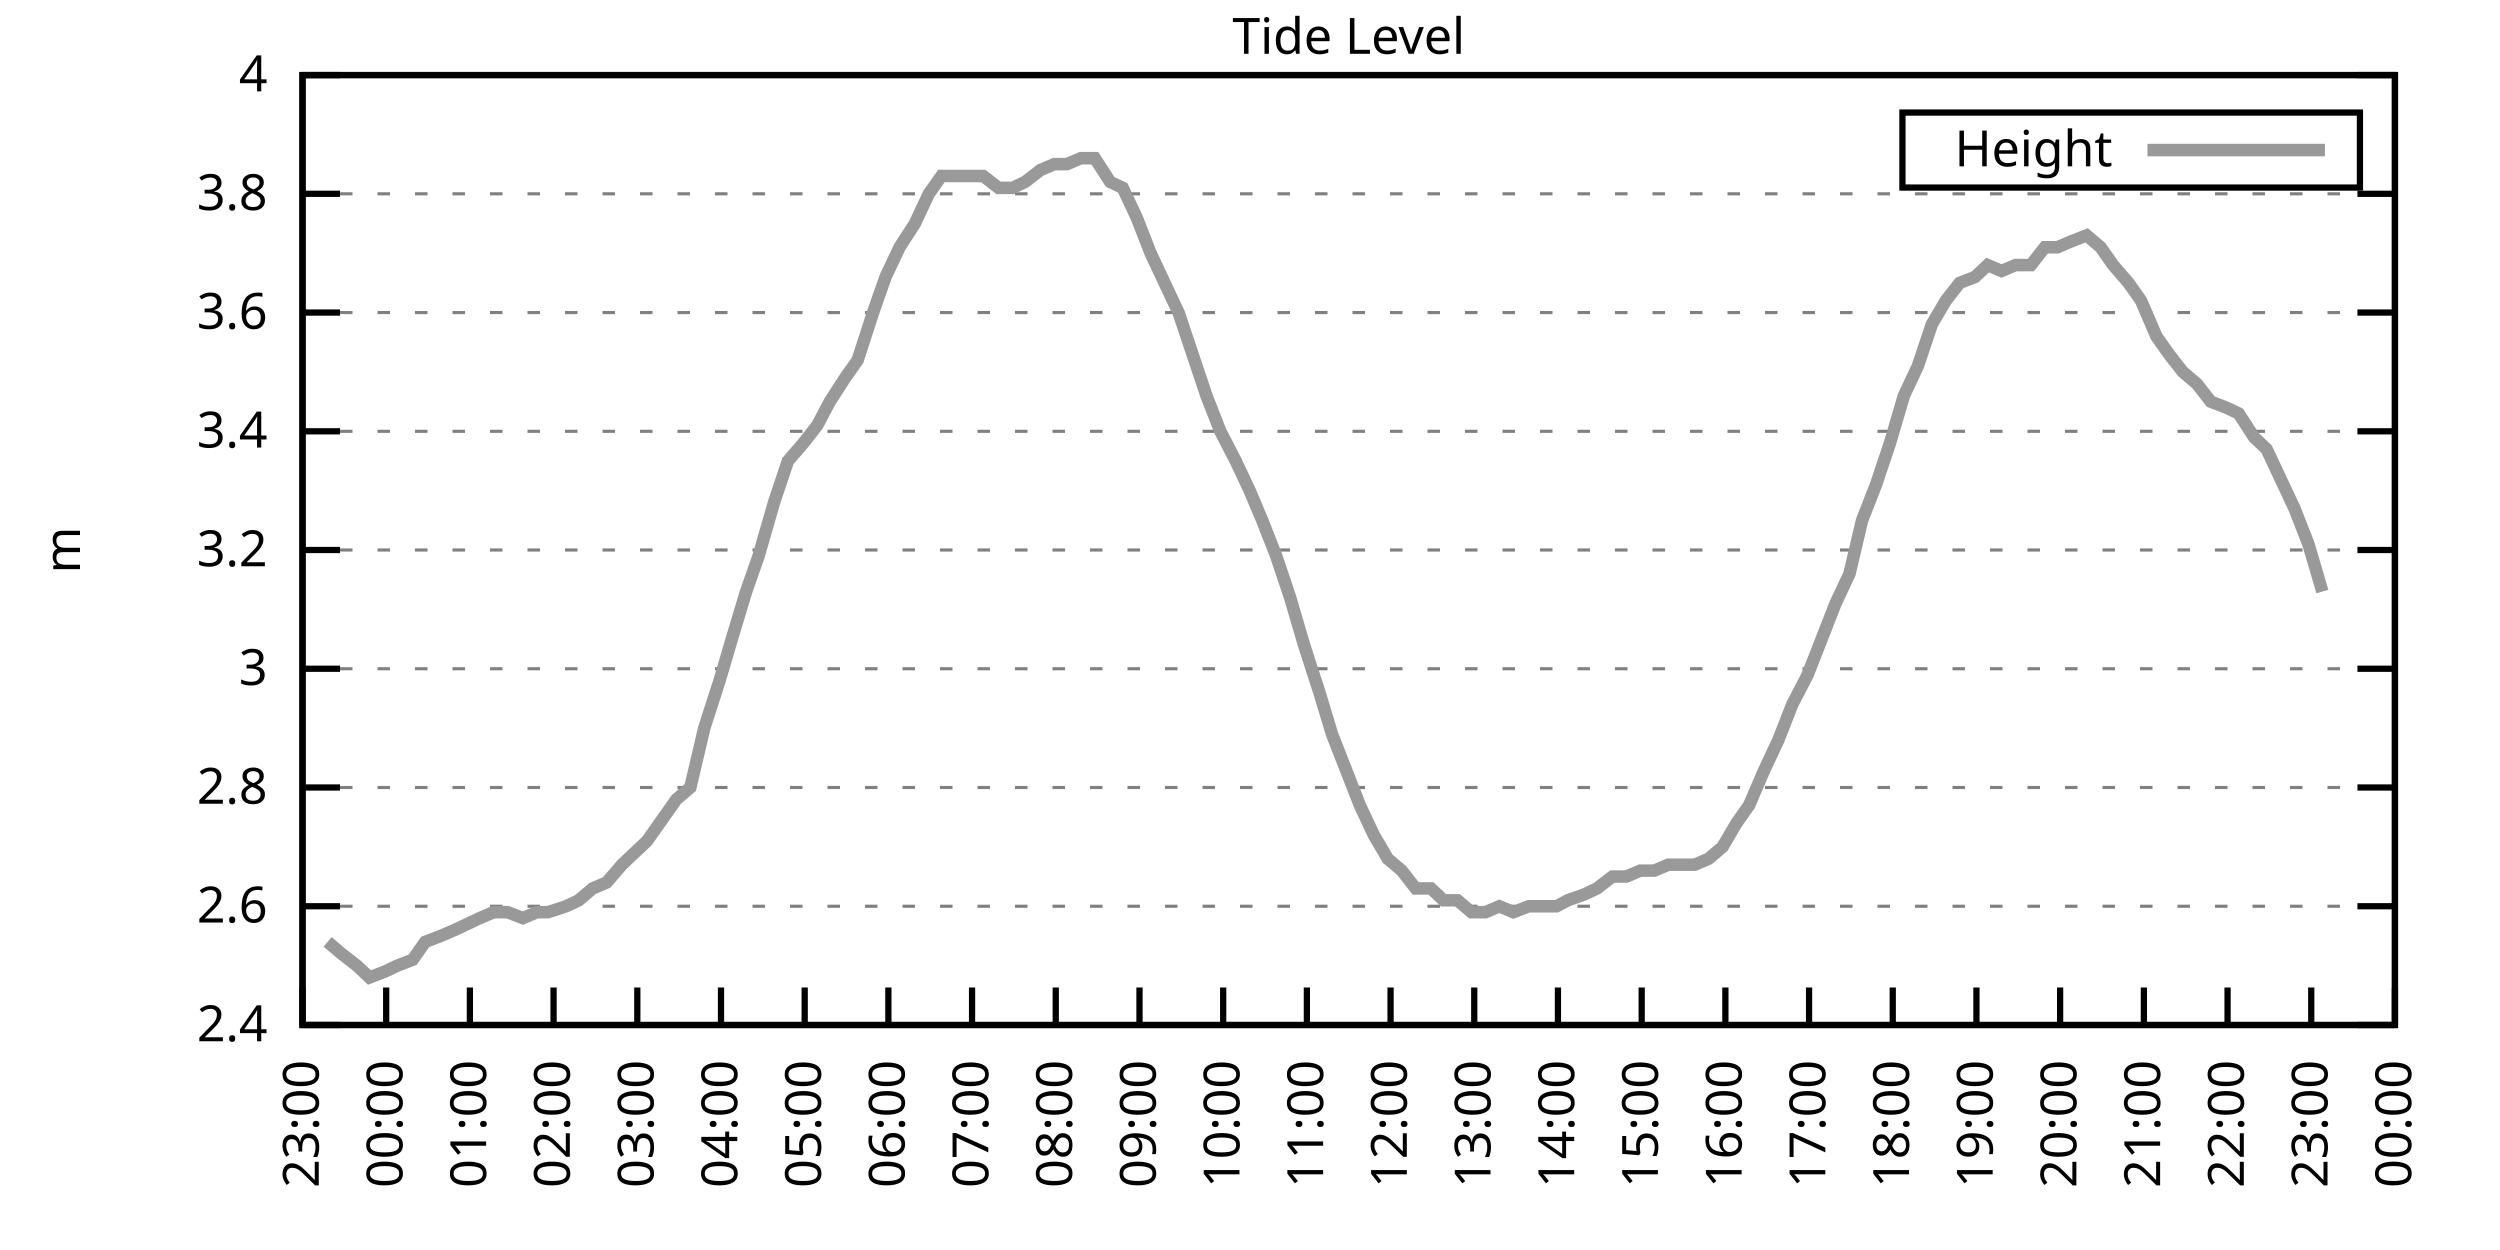
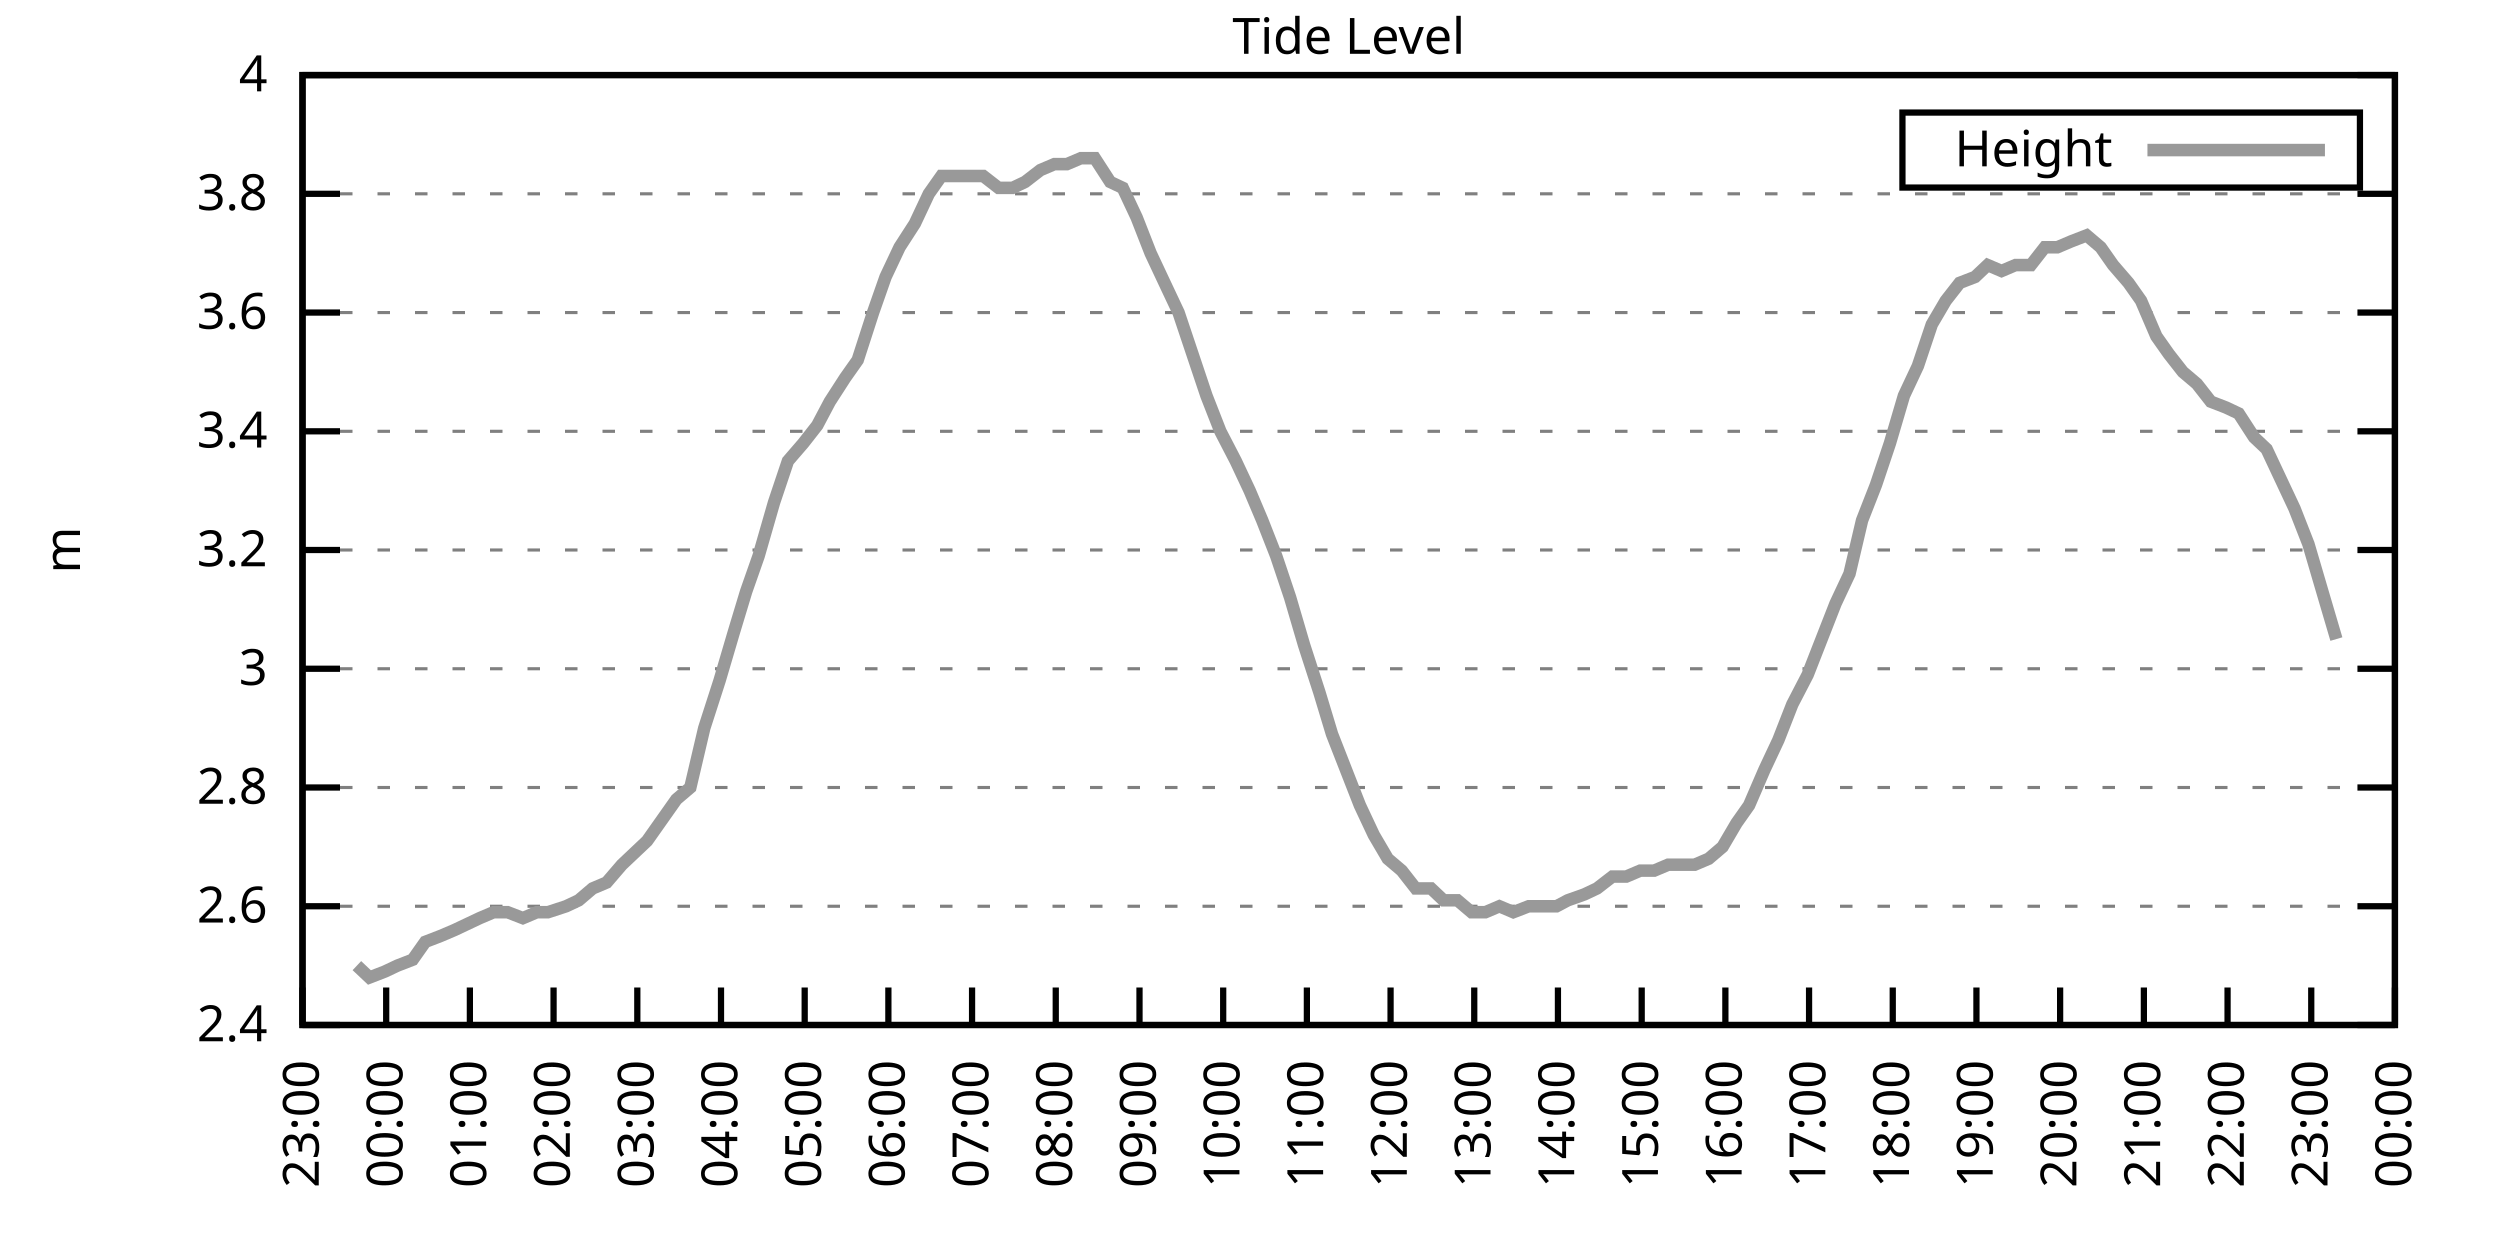
<svg xmlns="http://www.w3.org/2000/svg" xmlns:xlink="http://www.w3.org/1999/xlink" width="400" height="200" viewBox="0 0 400 200">
  <g id="gnuplot_canvas">
    <rect x="0" y="0" width="400" height="200" fill="none" />
    <defs>
      <circle id="gpDot" r="0.5" stroke-width="0.5" stroke="currentColor" />
      <path id="gpPt0" stroke-width="0.333" stroke="currentColor" d="M-1,0 h2 M0,-1 v2" />
      <path id="gpPt1" stroke-width="0.333" stroke="currentColor" d="M-1,-1 L1,1 M1,-1 L-1,1" />
      <path id="gpPt2" stroke-width="0.333" stroke="currentColor" d="M-1,0 L1,0 M0,-1 L0,1 M-1,-1 L1,1 M-1,1 L1,-1" />
      <rect id="gpPt3" stroke-width="0.333" stroke="currentColor" x="-1" y="-1" width="2" height="2" />
      <rect id="gpPt4" stroke-width="0.333" stroke="currentColor" fill="currentColor" x="-1" y="-1" width="2" height="2" />
      <circle id="gpPt5" stroke-width="0.333" stroke="currentColor" cx="0" cy="0" r="1" />
      <use xlink:href="#gpPt5" id="gpPt6" fill="currentColor" stroke="none" />
      <path id="gpPt7" stroke-width="0.333" stroke="currentColor" d="M0,-1.33 L-1.33,0.67 L1.33,0.67 z" />
      <use xlink:href="#gpPt7" id="gpPt8" fill="currentColor" stroke="none" />
      <use xlink:href="#gpPt7" id="gpPt9" stroke="currentColor" transform="rotate(180)" />
      <use xlink:href="#gpPt9" id="gpPt10" fill="currentColor" stroke="none" />
      <use xlink:href="#gpPt3" id="gpPt11" stroke="currentColor" transform="rotate(45)" />
      <use xlink:href="#gpPt11" id="gpPt12" fill="currentColor" stroke="none" />
      <path id="gpPt13" stroke-width="0.333" stroke="currentColor" d="M0,1.330 L1.265,0.411 L0.782,-1.067 L-0.782,-1.076 L-1.265,0.411 z" />
      <use xlink:href="#gpPt13" id="gpPt14" fill="currentColor" stroke="none" />
      <filter id="textbox" filterUnits="objectBoundingBox" x="0" y="0" height="1" width="1">
        <feFlood flood-color="white" flood-opacity="1" result="bgnd" />
        <feComposite in="SourceGraphic" in2="bgnd" operator="atop" />
      </filter>
      <filter id="greybox" filterUnits="objectBoundingBox" x="0" y="0" height="1" width="1">
        <feFlood flood-color="lightgrey" flood-opacity="1" result="grey" />
        <feComposite in="SourceGraphic" in2="grey" operator="atop" />
      </filter>
    </defs>
    <g fill="none" color="white" stroke="currentColor" stroke-width="1.00" stroke-linecap="butt" stroke-linejoin="miter">
</g>
    <g fill="none" color="black" stroke="currentColor" stroke-width="1.00" stroke-linecap="butt" stroke-linejoin="miter">
      <g stroke="none" shape-rendering="crispEdges">
        <polygon fill="rgb(255, 255, 255)" points="48.40,164.00 383.18,164.00 383.18,12.02 48.40,12.02 " />
      </g>
    </g>
    <g fill="none" color="black" stroke="currentColor" stroke-width="1.00" stroke-linecap="butt" stroke-linejoin="miter">
</g>
    <g fill="none" color="black" stroke="black" stroke-width="0.50" stroke-linecap="butt" stroke-linejoin="miter">
</g>
    <g fill="none" color="gray" stroke="currentColor" stroke-width="0.50" stroke-linecap="butt" stroke-linejoin="miter">
      <path stroke="gray" stroke-dasharray="2,4" class="gridline" d="M48.40,164.00 L383.19,164.00  " />
    </g>
    <g fill="none" color="gray" stroke="gray" stroke-width="1.00" stroke-linecap="butt" stroke-linejoin="miter">
</g>
    <g fill="none" color="black" stroke="currentColor" stroke-width="1.00" stroke-linecap="butt" stroke-linejoin="miter">
      <path stroke="black" d="M48.40,164.00 L54.40,164.00 M383.19,164.00 L377.19,164.00  " />
      <g transform="translate(42.80,166.60)" stroke="none" fill="black" font-family="Sans" font-size="8.00" text-anchor="end">
        <text>
          <tspan font-family="Sans"> 2.4</tspan>
        </text>
      </g>
    </g>
    <g fill="none" color="black" stroke="currentColor" stroke-width="1.00" stroke-linecap="butt" stroke-linejoin="miter">
</g>
    <g fill="none" color="black" stroke="black" stroke-width="0.50" stroke-linecap="butt" stroke-linejoin="miter">
</g>
    <g fill="none" color="gray" stroke="currentColor" stroke-width="0.50" stroke-linecap="butt" stroke-linejoin="miter">
      <path stroke="gray" stroke-dasharray="2,4" class="gridline" d="M48.40,145.00 L383.19,145.00  " />
    </g>
    <g fill="none" color="gray" stroke="gray" stroke-width="1.00" stroke-linecap="butt" stroke-linejoin="miter">
</g>
    <g fill="none" color="black" stroke="currentColor" stroke-width="1.00" stroke-linecap="butt" stroke-linejoin="miter">
      <path stroke="black" d="M48.40,145.00 L54.40,145.00 M383.19,145.00 L377.19,145.00  " />
      <g transform="translate(42.80,147.60)" stroke="none" fill="black" font-family="Sans" font-size="8.00" text-anchor="end">
        <text>
          <tspan font-family="Sans"> 2.6</tspan>
        </text>
      </g>
    </g>
    <g fill="none" color="black" stroke="currentColor" stroke-width="1.00" stroke-linecap="butt" stroke-linejoin="miter">
</g>
    <g fill="none" color="black" stroke="black" stroke-width="0.50" stroke-linecap="butt" stroke-linejoin="miter">
</g>
    <g fill="none" color="gray" stroke="currentColor" stroke-width="0.50" stroke-linecap="butt" stroke-linejoin="miter">
      <path stroke="gray" stroke-dasharray="2,4" class="gridline" d="M48.40,126.00 L383.19,126.00  " />
    </g>
    <g fill="none" color="gray" stroke="gray" stroke-width="1.00" stroke-linecap="butt" stroke-linejoin="miter">
</g>
    <g fill="none" color="black" stroke="currentColor" stroke-width="1.00" stroke-linecap="butt" stroke-linejoin="miter">
      <path stroke="black" d="M48.40,126.00 L54.40,126.00 M383.19,126.00 L377.19,126.00  " />
      <g transform="translate(42.80,128.60)" stroke="none" fill="black" font-family="Sans" font-size="8.00" text-anchor="end">
        <text>
          <tspan font-family="Sans"> 2.8</tspan>
        </text>
      </g>
    </g>
    <g fill="none" color="black" stroke="currentColor" stroke-width="1.00" stroke-linecap="butt" stroke-linejoin="miter">
</g>
    <g fill="none" color="black" stroke="black" stroke-width="0.50" stroke-linecap="butt" stroke-linejoin="miter">
</g>
    <g fill="none" color="gray" stroke="currentColor" stroke-width="0.50" stroke-linecap="butt" stroke-linejoin="miter">
      <path stroke="gray" stroke-dasharray="2,4" class="gridline" d="M48.40,107.00 L383.19,107.00  " />
    </g>
    <g fill="none" color="gray" stroke="gray" stroke-width="1.00" stroke-linecap="butt" stroke-linejoin="miter">
</g>
    <g fill="none" color="black" stroke="currentColor" stroke-width="1.00" stroke-linecap="butt" stroke-linejoin="miter">
      <path stroke="black" d="M48.40,107.00 L54.40,107.00 M383.19,107.00 L377.19,107.00  " />
      <g transform="translate(42.80,109.60)" stroke="none" fill="black" font-family="Sans" font-size="8.00" text-anchor="end">
        <text>
          <tspan font-family="Sans"> 3</tspan>
        </text>
      </g>
    </g>
    <g fill="none" color="black" stroke="currentColor" stroke-width="1.00" stroke-linecap="butt" stroke-linejoin="miter">
</g>
    <g fill="none" color="black" stroke="black" stroke-width="0.50" stroke-linecap="butt" stroke-linejoin="miter">
</g>
    <g fill="none" color="gray" stroke="currentColor" stroke-width="0.50" stroke-linecap="butt" stroke-linejoin="miter">
      <path stroke="gray" stroke-dasharray="2,4" class="gridline" d="M48.40,88.00 L383.19,88.00  " />
    </g>
    <g fill="none" color="gray" stroke="gray" stroke-width="1.00" stroke-linecap="butt" stroke-linejoin="miter">
</g>
    <g fill="none" color="black" stroke="currentColor" stroke-width="1.00" stroke-linecap="butt" stroke-linejoin="miter">
      <path stroke="black" d="M48.40,88.00 L54.40,88.00 M383.19,88.00 L377.19,88.00  " />
      <g transform="translate(42.80,90.60)" stroke="none" fill="black" font-family="Sans" font-size="8.00" text-anchor="end">
        <text>
          <tspan font-family="Sans"> 3.2</tspan>
        </text>
      </g>
    </g>
    <g fill="none" color="black" stroke="currentColor" stroke-width="1.00" stroke-linecap="butt" stroke-linejoin="miter">
</g>
    <g fill="none" color="black" stroke="black" stroke-width="0.50" stroke-linecap="butt" stroke-linejoin="miter">
</g>
    <g fill="none" color="gray" stroke="currentColor" stroke-width="0.50" stroke-linecap="butt" stroke-linejoin="miter">
      <path stroke="gray" stroke-dasharray="2,4" class="gridline" d="M48.40,69.01 L383.19,69.01  " />
    </g>
    <g fill="none" color="gray" stroke="gray" stroke-width="1.00" stroke-linecap="butt" stroke-linejoin="miter">
</g>
    <g fill="none" color="black" stroke="currentColor" stroke-width="1.00" stroke-linecap="butt" stroke-linejoin="miter">
      <path stroke="black" d="M48.40,69.01 L54.40,69.01 M383.19,69.01 L377.19,69.01  " />
      <g transform="translate(42.80,71.61)" stroke="none" fill="black" font-family="Sans" font-size="8.00" text-anchor="end">
        <text>
          <tspan font-family="Sans"> 3.4</tspan>
        </text>
      </g>
    </g>
    <g fill="none" color="black" stroke="currentColor" stroke-width="1.00" stroke-linecap="butt" stroke-linejoin="miter">
</g>
    <g fill="none" color="black" stroke="black" stroke-width="0.50" stroke-linecap="butt" stroke-linejoin="miter">
</g>
    <g fill="none" color="gray" stroke="currentColor" stroke-width="0.50" stroke-linecap="butt" stroke-linejoin="miter">
      <path stroke="gray" stroke-dasharray="2,4" class="gridline" d="M48.40,50.01 L383.19,50.01  " />
    </g>
    <g fill="none" color="gray" stroke="gray" stroke-width="1.00" stroke-linecap="butt" stroke-linejoin="miter">
</g>
    <g fill="none" color="black" stroke="currentColor" stroke-width="1.00" stroke-linecap="butt" stroke-linejoin="miter">
      <path stroke="black" d="M48.40,50.01 L54.40,50.01 M383.19,50.01 L377.19,50.01  " />
      <g transform="translate(42.80,52.61)" stroke="none" fill="black" font-family="Sans" font-size="8.00" text-anchor="end">
        <text>
          <tspan font-family="Sans"> 3.6</tspan>
        </text>
      </g>
    </g>
    <g fill="none" color="black" stroke="currentColor" stroke-width="1.00" stroke-linecap="butt" stroke-linejoin="miter">
</g>
    <g fill="none" color="black" stroke="black" stroke-width="0.50" stroke-linecap="butt" stroke-linejoin="miter">
</g>
    <g fill="none" color="gray" stroke="currentColor" stroke-width="0.50" stroke-linecap="butt" stroke-linejoin="miter">
      <path stroke="gray" stroke-dasharray="2,4" class="gridline" d="M48.40,31.01 L383.19,31.01  " />
    </g>
    <g fill="none" color="gray" stroke="gray" stroke-width="1.00" stroke-linecap="butt" stroke-linejoin="miter">
</g>
    <g fill="none" color="black" stroke="currentColor" stroke-width="1.00" stroke-linecap="butt" stroke-linejoin="miter">
      <path stroke="black" d="M48.40,31.01 L54.40,31.01 M383.19,31.01 L377.19,31.01  " />
      <g transform="translate(42.80,33.61)" stroke="none" fill="black" font-family="Sans" font-size="8.00" text-anchor="end">
        <text>
          <tspan font-family="Sans"> 3.8</tspan>
        </text>
      </g>
    </g>
    <g fill="none" color="black" stroke="currentColor" stroke-width="1.00" stroke-linecap="butt" stroke-linejoin="miter">
</g>
    <g fill="none" color="black" stroke="black" stroke-width="0.50" stroke-linecap="butt" stroke-linejoin="miter">
</g>
    <g fill="none" color="gray" stroke="currentColor" stroke-width="0.50" stroke-linecap="butt" stroke-linejoin="miter">
      <path stroke="gray" stroke-dasharray="2,4" class="gridline" d="M48.40,12.01 L383.19,12.01  " />
    </g>
    <g fill="none" color="gray" stroke="gray" stroke-width="1.00" stroke-linecap="butt" stroke-linejoin="miter">
</g>
    <g fill="none" color="black" stroke="currentColor" stroke-width="1.00" stroke-linecap="butt" stroke-linejoin="miter">
      <path stroke="black" d="M48.40,12.01 L54.40,12.01 M383.19,12.01 L377.19,12.01  " />
      <g transform="translate(42.80,14.61)" stroke="none" fill="black" font-family="Sans" font-size="8.00" text-anchor="end">
        <text>
          <tspan font-family="Sans"> 4</tspan>
        </text>
      </g>
    </g>
    <g fill="none" color="black" stroke="currentColor" stroke-width="1.00" stroke-linecap="butt" stroke-linejoin="miter">
      <path stroke="black" d="M48.40,164.00 L48.40,158.00  " />
      <g transform="translate(51.00,169.60) rotate(270.00)" stroke="none" fill="black" font-family="Sans" font-size="8.00" text-anchor="end">
        <text>
          <tspan font-family="Sans">23:00</tspan>
        </text>
      </g>
    </g>
    <g fill="none" color="black" stroke="currentColor" stroke-width="1.00" stroke-linecap="butt" stroke-linejoin="miter">
      <path stroke="black" d="M61.79,164.00 L61.79,158.00  " />
      <g transform="translate(64.39,169.60) rotate(270.00)" stroke="none" fill="black" font-family="Sans" font-size="8.00" text-anchor="end">
        <text>
          <tspan font-family="Sans">00:00</tspan>
        </text>
      </g>
    </g>
    <g fill="none" color="black" stroke="currentColor" stroke-width="1.00" stroke-linecap="butt" stroke-linejoin="miter">
      <path stroke="black" d="M75.18,164.00 L75.18,158.00  " />
      <g transform="translate(77.78,169.60) rotate(270.00)" stroke="none" fill="black" font-family="Sans" font-size="8.00" text-anchor="end">
        <text>
          <tspan font-family="Sans">01:00</tspan>
        </text>
      </g>
    </g>
    <g fill="none" color="black" stroke="currentColor" stroke-width="1.00" stroke-linecap="butt" stroke-linejoin="miter">
      <path stroke="black" d="M88.57,164.00 L88.57,158.00  " />
      <g transform="translate(91.17,169.60) rotate(270.00)" stroke="none" fill="black" font-family="Sans" font-size="8.00" text-anchor="end">
        <text>
          <tspan font-family="Sans">02:00</tspan>
        </text>
      </g>
    </g>
    <g fill="none" color="black" stroke="currentColor" stroke-width="1.00" stroke-linecap="butt" stroke-linejoin="miter">
      <path stroke="black" d="M101.97,164.00 L101.97,158.00  " />
      <g transform="translate(104.57,169.60) rotate(270.00)" stroke="none" fill="black" font-family="Sans" font-size="8.00" text-anchor="end">
        <text>
          <tspan font-family="Sans">03:00</tspan>
        </text>
      </g>
    </g>
    <g fill="none" color="black" stroke="currentColor" stroke-width="1.00" stroke-linecap="butt" stroke-linejoin="miter">
      <path stroke="black" d="M115.36,164.00 L115.36,158.00  " />
      <g transform="translate(117.96,169.60) rotate(270.00)" stroke="none" fill="black" font-family="Sans" font-size="8.00" text-anchor="end">
        <text>
          <tspan font-family="Sans">04:00</tspan>
        </text>
      </g>
    </g>
    <g fill="none" color="black" stroke="currentColor" stroke-width="1.00" stroke-linecap="butt" stroke-linejoin="miter">
      <path stroke="black" d="M128.75,164.00 L128.75,158.00  " />
      <g transform="translate(131.35,169.60) rotate(270.00)" stroke="none" fill="black" font-family="Sans" font-size="8.00" text-anchor="end">
        <text>
          <tspan font-family="Sans">05:00</tspan>
        </text>
      </g>
    </g>
    <g fill="none" color="black" stroke="currentColor" stroke-width="1.00" stroke-linecap="butt" stroke-linejoin="miter">
      <path stroke="black" d="M142.14,164.00 L142.14,158.00  " />
      <g transform="translate(144.74,169.60) rotate(270.00)" stroke="none" fill="black" font-family="Sans" font-size="8.00" text-anchor="end">
        <text>
          <tspan font-family="Sans">06:00</tspan>
        </text>
      </g>
    </g>
    <g fill="none" color="black" stroke="currentColor" stroke-width="1.00" stroke-linecap="butt" stroke-linejoin="miter">
      <path stroke="black" d="M155.53,164.00 L155.53,158.00  " />
      <g transform="translate(158.13,169.60) rotate(270.00)" stroke="none" fill="black" font-family="Sans" font-size="8.00" text-anchor="end">
        <text>
          <tspan font-family="Sans">07:00</tspan>
        </text>
      </g>
    </g>
    <g fill="none" color="black" stroke="currentColor" stroke-width="1.00" stroke-linecap="butt" stroke-linejoin="miter">
      <path stroke="black" d="M168.92,164.00 L168.92,158.00  " />
      <g transform="translate(171.52,169.60) rotate(270.00)" stroke="none" fill="black" font-family="Sans" font-size="8.00" text-anchor="end">
        <text>
          <tspan font-family="Sans">08:00</tspan>
        </text>
      </g>
    </g>
    <g fill="none" color="black" stroke="currentColor" stroke-width="1.00" stroke-linecap="butt" stroke-linejoin="miter">
      <path stroke="black" d="M182.32,164.00 L182.32,158.00  " />
      <g transform="translate(184.92,169.60) rotate(270.00)" stroke="none" fill="black" font-family="Sans" font-size="8.00" text-anchor="end">
        <text>
          <tspan font-family="Sans">09:00</tspan>
        </text>
      </g>
    </g>
    <g fill="none" color="black" stroke="currentColor" stroke-width="1.00" stroke-linecap="butt" stroke-linejoin="miter">
      <path stroke="black" d="M195.71,164.00 L195.71,158.00  " />
      <g transform="translate(198.31,169.60) rotate(270.00)" stroke="none" fill="black" font-family="Sans" font-size="8.00" text-anchor="end">
        <text>
          <tspan font-family="Sans">10:00</tspan>
        </text>
      </g>
    </g>
    <g fill="none" color="black" stroke="currentColor" stroke-width="1.00" stroke-linecap="butt" stroke-linejoin="miter">
      <path stroke="black" d="M209.10,164.00 L209.10,158.00  " />
      <g transform="translate(211.70,169.60) rotate(270.00)" stroke="none" fill="black" font-family="Sans" font-size="8.00" text-anchor="end">
        <text>
          <tspan font-family="Sans">11:00</tspan>
        </text>
      </g>
    </g>
    <g fill="none" color="black" stroke="currentColor" stroke-width="1.00" stroke-linecap="butt" stroke-linejoin="miter">
      <path stroke="black" d="M222.49,164.00 L222.49,158.00  " />
      <g transform="translate(225.09,169.60) rotate(270.00)" stroke="none" fill="black" font-family="Sans" font-size="8.00" text-anchor="end">
        <text>
          <tspan font-family="Sans">12:00</tspan>
        </text>
      </g>
    </g>
    <g fill="none" color="black" stroke="currentColor" stroke-width="1.00" stroke-linecap="butt" stroke-linejoin="miter">
      <path stroke="black" d="M235.88,164.00 L235.88,158.00  " />
      <g transform="translate(238.48,169.60) rotate(270.00)" stroke="none" fill="black" font-family="Sans" font-size="8.00" text-anchor="end">
        <text>
          <tspan font-family="Sans">13:00</tspan>
        </text>
      </g>
    </g>
    <g fill="none" color="black" stroke="currentColor" stroke-width="1.00" stroke-linecap="butt" stroke-linejoin="miter">
      <path stroke="black" d="M249.27,164.00 L249.27,158.00  " />
      <g transform="translate(251.87,169.60) rotate(270.00)" stroke="none" fill="black" font-family="Sans" font-size="8.00" text-anchor="end">
        <text>
          <tspan font-family="Sans">14:00</tspan>
        </text>
      </g>
    </g>
    <g fill="none" color="black" stroke="currentColor" stroke-width="1.00" stroke-linecap="butt" stroke-linejoin="miter">
      <path stroke="black" d="M262.67,164.00 L262.67,158.00  " />
      <g transform="translate(265.27,169.60) rotate(270.00)" stroke="none" fill="black" font-family="Sans" font-size="8.00" text-anchor="end">
        <text>
          <tspan font-family="Sans">15:00</tspan>
        </text>
      </g>
    </g>
    <g fill="none" color="black" stroke="currentColor" stroke-width="1.00" stroke-linecap="butt" stroke-linejoin="miter">
      <path stroke="black" d="M276.06,164.00 L276.06,158.00  " />
      <g transform="translate(278.66,169.60) rotate(270.00)" stroke="none" fill="black" font-family="Sans" font-size="8.00" text-anchor="end">
        <text>
          <tspan font-family="Sans">16:00</tspan>
        </text>
      </g>
    </g>
    <g fill="none" color="black" stroke="currentColor" stroke-width="1.00" stroke-linecap="butt" stroke-linejoin="miter">
      <path stroke="black" d="M289.45,164.00 L289.45,158.00  " />
      <g transform="translate(292.05,169.60) rotate(270.00)" stroke="none" fill="black" font-family="Sans" font-size="8.00" text-anchor="end">
        <text>
          <tspan font-family="Sans">17:00</tspan>
        </text>
      </g>
    </g>
    <g fill="none" color="black" stroke="currentColor" stroke-width="1.00" stroke-linecap="butt" stroke-linejoin="miter">
      <path stroke="black" d="M302.84,164.00 L302.84,158.00  " />
      <g transform="translate(305.44,169.60) rotate(270.00)" stroke="none" fill="black" font-family="Sans" font-size="8.00" text-anchor="end">
        <text>
          <tspan font-family="Sans">18:00</tspan>
        </text>
      </g>
    </g>
    <g fill="none" color="black" stroke="currentColor" stroke-width="1.00" stroke-linecap="butt" stroke-linejoin="miter">
      <path stroke="black" d="M316.23,164.00 L316.23,158.00  " />
      <g transform="translate(318.83,169.60) rotate(270.00)" stroke="none" fill="black" font-family="Sans" font-size="8.00" text-anchor="end">
        <text>
          <tspan font-family="Sans">19:00</tspan>
        </text>
      </g>
    </g>
    <g fill="none" color="black" stroke="currentColor" stroke-width="1.00" stroke-linecap="butt" stroke-linejoin="miter">
      <path stroke="black" d="M329.62,164.00 L329.62,158.00  " />
      <g transform="translate(332.22,169.60) rotate(270.00)" stroke="none" fill="black" font-family="Sans" font-size="8.00" text-anchor="end">
        <text>
          <tspan font-family="Sans">20:00</tspan>
        </text>
      </g>
    </g>
    <g fill="none" color="black" stroke="currentColor" stroke-width="1.00" stroke-linecap="butt" stroke-linejoin="miter">
      <path stroke="black" d="M343.02,164.00 L343.02,158.00  " />
      <g transform="translate(345.62,169.60) rotate(270.00)" stroke="none" fill="black" font-family="Sans" font-size="8.00" text-anchor="end">
        <text>
          <tspan font-family="Sans">21:00</tspan>
        </text>
      </g>
    </g>
    <g fill="none" color="black" stroke="currentColor" stroke-width="1.00" stroke-linecap="butt" stroke-linejoin="miter">
      <path stroke="black" d="M356.41,164.00 L356.41,158.00  " />
      <g transform="translate(359.01,169.60) rotate(270.00)" stroke="none" fill="black" font-family="Sans" font-size="8.00" text-anchor="end">
        <text>
          <tspan font-family="Sans">22:00</tspan>
        </text>
      </g>
    </g>
    <g fill="none" color="black" stroke="currentColor" stroke-width="1.00" stroke-linecap="butt" stroke-linejoin="miter">
      <path stroke="black" d="M369.80,164.00 L369.80,158.00  " />
      <g transform="translate(372.40,169.60) rotate(270.00)" stroke="none" fill="black" font-family="Sans" font-size="8.00" text-anchor="end">
        <text>
          <tspan font-family="Sans">23:00</tspan>
        </text>
      </g>
    </g>
    <g fill="none" color="black" stroke="currentColor" stroke-width="1.00" stroke-linecap="butt" stroke-linejoin="miter">
      <path stroke="black" d="M383.19,164.00 L383.19,158.00  " />
      <g transform="translate(385.79,169.60) rotate(270.00)" stroke="none" fill="black" font-family="Sans" font-size="8.00" text-anchor="end">
        <text>
          <tspan font-family="Sans">00:00</tspan>
        </text>
      </g>
    </g>
    <g fill="none" color="black" stroke="currentColor" stroke-width="1.00" stroke-linecap="butt" stroke-linejoin="miter">
</g>
    <g fill="none" color="black" stroke="currentColor" stroke-width="1.00" stroke-linecap="butt" stroke-linejoin="miter">
      <path stroke="black" d="M48.40,12.01 L48.40,164.00 L383.19,164.00 L383.19,12.01 L48.40,12.01 Z  " />
    </g>
    <g fill="none" color="black" stroke="currentColor" stroke-width="1.00" stroke-linecap="butt" stroke-linejoin="miter">
</g>
    <g fill="none" color="black" stroke="currentColor" stroke-width="1.00" stroke-linecap="butt" stroke-linejoin="miter">
      <path stroke="black" d="M304.39,30.01 L304.39,18.01 L377.59,18.01 L377.59,30.01 L304.39,30.01 Z  " />
    </g>
    <g id="Tide_level_plot_1">
      <g fill="none" color="white" stroke="black" stroke-width="2.00" stroke-linecap="butt" stroke-linejoin="miter">
</g>
      <g fill="none" color="black" stroke="currentColor" stroke-width="2.00" stroke-linecap="butt" stroke-linejoin="miter">
        <g transform="translate(337.99,26.61)" stroke="none" fill="black" font-family="Sans" font-size="8.00" text-anchor="end">
          <text>
            <tspan font-family="Sans">Height</tspan>
          </text>
        </g>
      </g>
      <g fill="none" color="black" stroke="currentColor" stroke-width="2.00" stroke-linecap="butt" stroke-linejoin="miter">
-         <path stroke="rgb(153, 153, 153)" d="M343.59,24.01 L371.99,24.01 M52.42,150.70 L54.65,152.60 L57.10,154.50 L59.11,156.40 L61.57,155.45 L63.58,154.50   L66.03,153.55 L68.04,150.70 L70.50,149.75 L72.73,148.80 L74.74,147.85 L76.75,146.90 L78.98,145.95 L81.21,145.95   L83.66,146.90 L85.90,145.95 L87.68,145.95 L90.58,145.00 L92.59,144.05 L94.82,142.15 L97.06,141.20 L99.51,138.35   L101.52,136.45 L103.53,134.55 L106.21,130.75 L108.22,127.90 L110.45,126.00 L112.68,116.50 L115.13,108.90 L117.37,101.30   L119.38,94.65 L121.38,88.95 L123.84,80.41 L126.07,73.76 L128.53,70.91 L130.76,68.06 L132.77,64.26 L135.22,60.46   L137.23,57.61 L139.69,50.01 L141.69,44.31 L143.93,39.56 L146.38,35.76 L148.61,31.01 L150.62,28.16 L152.85,28.16   L155.09,28.16 L157.32,28.16 L159.77,30.06 L162.01,30.06 L164.01,29.11 L166.47,27.21 L168.70,26.26 L170.71,26.26   L172.94,25.31 L175.17,25.31 L177.63,29.11 L179.64,30.06 L181.87,34.81 L184.10,40.51 L186.33,45.26 L188.57,50.01   L190.80,56.66 L193.03,63.31 L195.26,69.01 L197.72,73.76 L199.95,78.51 L201.96,83.26 L204.19,88.95 L206.42,95.60   L208.65,103.20 L211.11,110.80 L213.12,117.45 L215.35,123.15 L217.58,128.85 L219.81,133.60 L222.04,137.40 L224.28,139.30   L226.51,142.15 L228.96,142.15 L230.97,144.05 L233.20,144.05 L235.44,145.95 L237.67,145.95 L239.90,145.00 L242.13,145.95   L244.59,145.00 L246.82,145.00 L249.05,145.00 L250.84,144.05 L253.51,143.10 L255.52,142.15 L257.98,140.25 L260.21,140.25   L262.44,139.30 L264.67,139.30 L266.91,138.35 L268.92,138.35 L271.15,138.35 L273.38,137.40 L275.61,135.50 L277.84,131.70   L279.85,128.85 L282.31,123.15 L284.54,118.40 L286.77,112.70 L289.23,107.95 L291.46,102.25 L293.69,96.55 L295.92,91.80   L297.93,83.26 L300.16,77.56 L302.39,70.91 L304.63,63.31 L306.86,58.56 L309.09,51.91 L311.32,48.11 L313.55,45.26   L316.01,44.31 L318.02,42.41 L320.25,43.36 L322.48,42.41 L324.94,42.41 L327.17,39.56 L329.18,39.56 L331.41,38.61   L333.86,37.66 L336.10,39.56 L338.10,42.41 L340.56,45.26 L342.57,48.11 L345.02,53.81 L347.03,56.66 L349.26,59.51   L351.50,61.41 L353.73,64.26 L356.18,65.21 L358.19,66.16 L360.65,69.96 L362.66,71.86 L364.89,76.61 L367.12,81.36   L369.35,87.06 L371.58,94.65  " />
+         <path stroke="rgb(153, 153, 153)" d="M343.59,24.01 L371.99,24.01 M57.10,154.50 L59.11,156.40 L61.57,155.45 L63.58,154.50 L66.03,153.55 L68.04,150.70   L70.50,149.75 L72.73,148.80 L74.74,147.85 L76.75,146.90 L78.98,145.95 L81.21,145.95 L83.66,146.90 L85.90,145.95   L87.68,145.95 L90.58,145.00 L92.59,144.05 L94.82,142.15 L97.06,141.20 L99.51,138.35 L101.52,136.45 L103.53,134.55   L106.21,130.75 L108.22,127.90 L110.45,126.00 L112.68,116.50 L115.13,108.90 L117.37,101.30 L119.38,94.65 L121.38,88.95   L123.84,80.41 L126.07,73.76 L128.53,70.91 L130.76,68.06 L132.77,64.26 L135.22,60.46 L137.23,57.61 L139.69,50.01   L141.69,44.31 L143.93,39.56 L146.38,35.76 L148.61,31.01 L150.62,28.16 L152.85,28.16 L155.09,28.16 L157.32,28.16   L159.77,30.06 L162.01,30.06 L164.01,29.11 L166.47,27.21 L168.70,26.26 L170.71,26.26 L172.94,25.31 L175.17,25.31   L177.63,29.11 L179.64,30.06 L181.87,34.81 L184.10,40.51 L186.33,45.26 L188.57,50.01 L190.80,56.66 L193.03,63.31   L195.26,69.01 L197.72,73.76 L199.95,78.51 L201.96,83.26 L204.19,88.95 L206.42,95.60 L208.65,103.20 L211.11,110.80   L213.12,117.45 L215.35,123.15 L217.58,128.85 L219.81,133.60 L222.04,137.40 L224.28,139.30 L226.51,142.15 L228.96,142.15   L230.97,144.05 L233.20,144.05 L235.44,145.95 L237.67,145.95 L239.90,145.00 L242.13,145.95 L244.59,145.00 L246.82,145.00   L249.05,145.00 L250.84,144.05 L253.51,143.10 L255.52,142.15 L257.98,140.25 L260.21,140.25 L262.44,139.30 L264.67,139.30   L266.91,138.35 L268.92,138.35 L271.15,138.35 L273.38,137.40 L275.61,135.50 L277.84,131.70 L279.85,128.85 L282.31,123.15   L284.54,118.40 L286.77,112.70 L289.23,107.95 L291.46,102.25 L293.69,96.55 L295.92,91.80 L297.93,83.26 L300.16,77.56   L302.39,70.91 L304.63,63.31 L306.86,58.56 L309.09,51.91 L311.32,48.11 L313.55,45.26 L316.01,44.31 L318.02,42.41   L320.25,43.36 L322.48,42.41 L324.94,42.41 L327.17,39.56 L329.18,39.56 L331.41,38.61 L333.86,37.66 L336.10,39.56   L338.10,42.41 L340.56,45.26 L342.57,48.11 L345.02,53.81 L347.03,56.66 L349.26,59.51 L351.50,61.41 L353.73,64.26   L356.18,65.21 L358.19,66.16 L360.65,69.96 L362.66,71.86 L364.89,76.61 L367.12,81.36 L369.35,87.06 L371.58,94.65   L373.82,102.25  " />
      </g>
    </g>
    <g fill="none" color="black" stroke="currentColor" stroke-width="2.00" stroke-linecap="butt" stroke-linejoin="miter">
</g>
    <g fill="none" color="black" stroke="black" stroke-width="1.00" stroke-linecap="butt" stroke-linejoin="miter">
</g>
    <g fill="none" color="black" stroke="currentColor" stroke-width="1.00" stroke-linecap="butt" stroke-linejoin="miter">
      <path stroke="black" d="M48.40,12.01 L48.40,164.00 L383.19,164.00 L383.19,12.01 L48.40,12.01 Z  " />
      <g transform="translate(12.80,88.01) rotate(270.00)" stroke="none" fill="black" font-family="Sans" font-size="8.00" text-anchor="middle">
        <text>
          <tspan font-family="Sans">m</tspan>
        </text>
      </g>
    </g>
    <g fill="none" color="black" stroke="currentColor" stroke-width="1.00" stroke-linecap="butt" stroke-linejoin="miter">
</g>
    <g fill="none" color="black" stroke="currentColor" stroke-width="1.00" stroke-linecap="butt" stroke-linejoin="miter">
      <g transform="translate(215.79,8.61)" stroke="none" fill="black" font-family="Sans" font-size="8.00" text-anchor="middle">
        <text>
          <tspan font-family="Sans">Tide Level</tspan>
        </text>
      </g>
    </g>
    <g fill="none" color="black" stroke="currentColor" stroke-width="1.00" stroke-linecap="butt" stroke-linejoin="miter">
</g>
  </g>
</svg>
